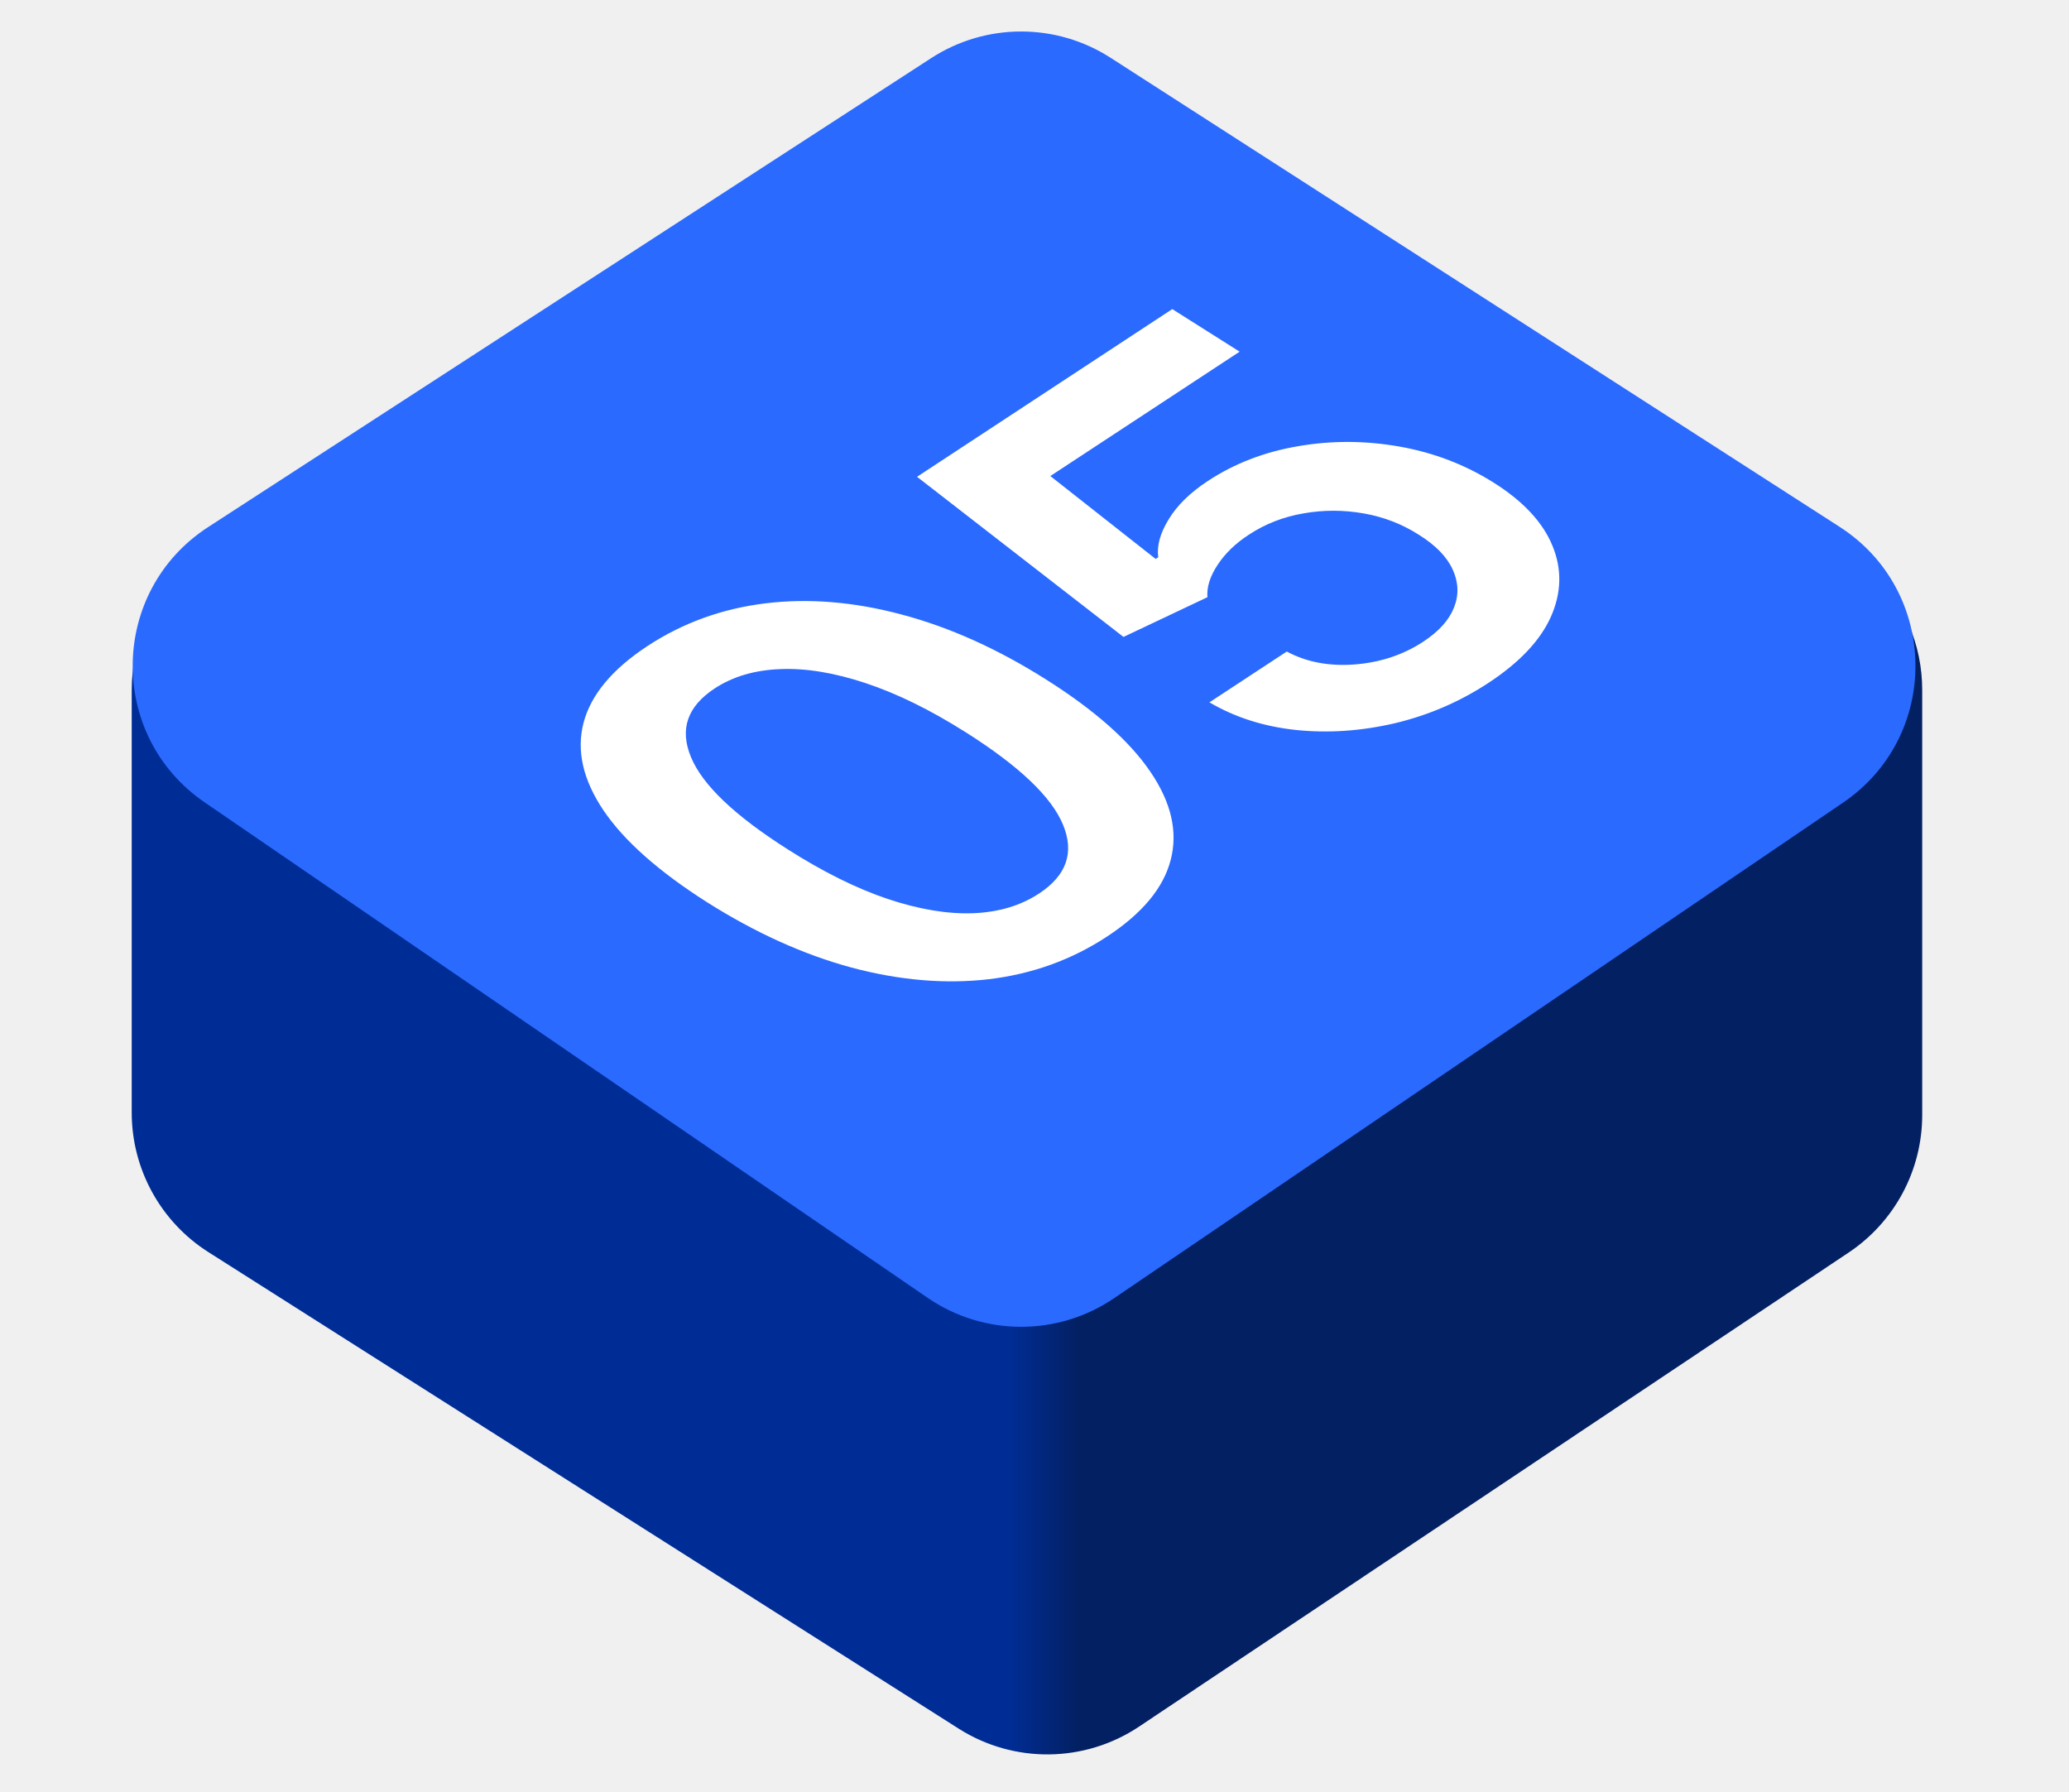
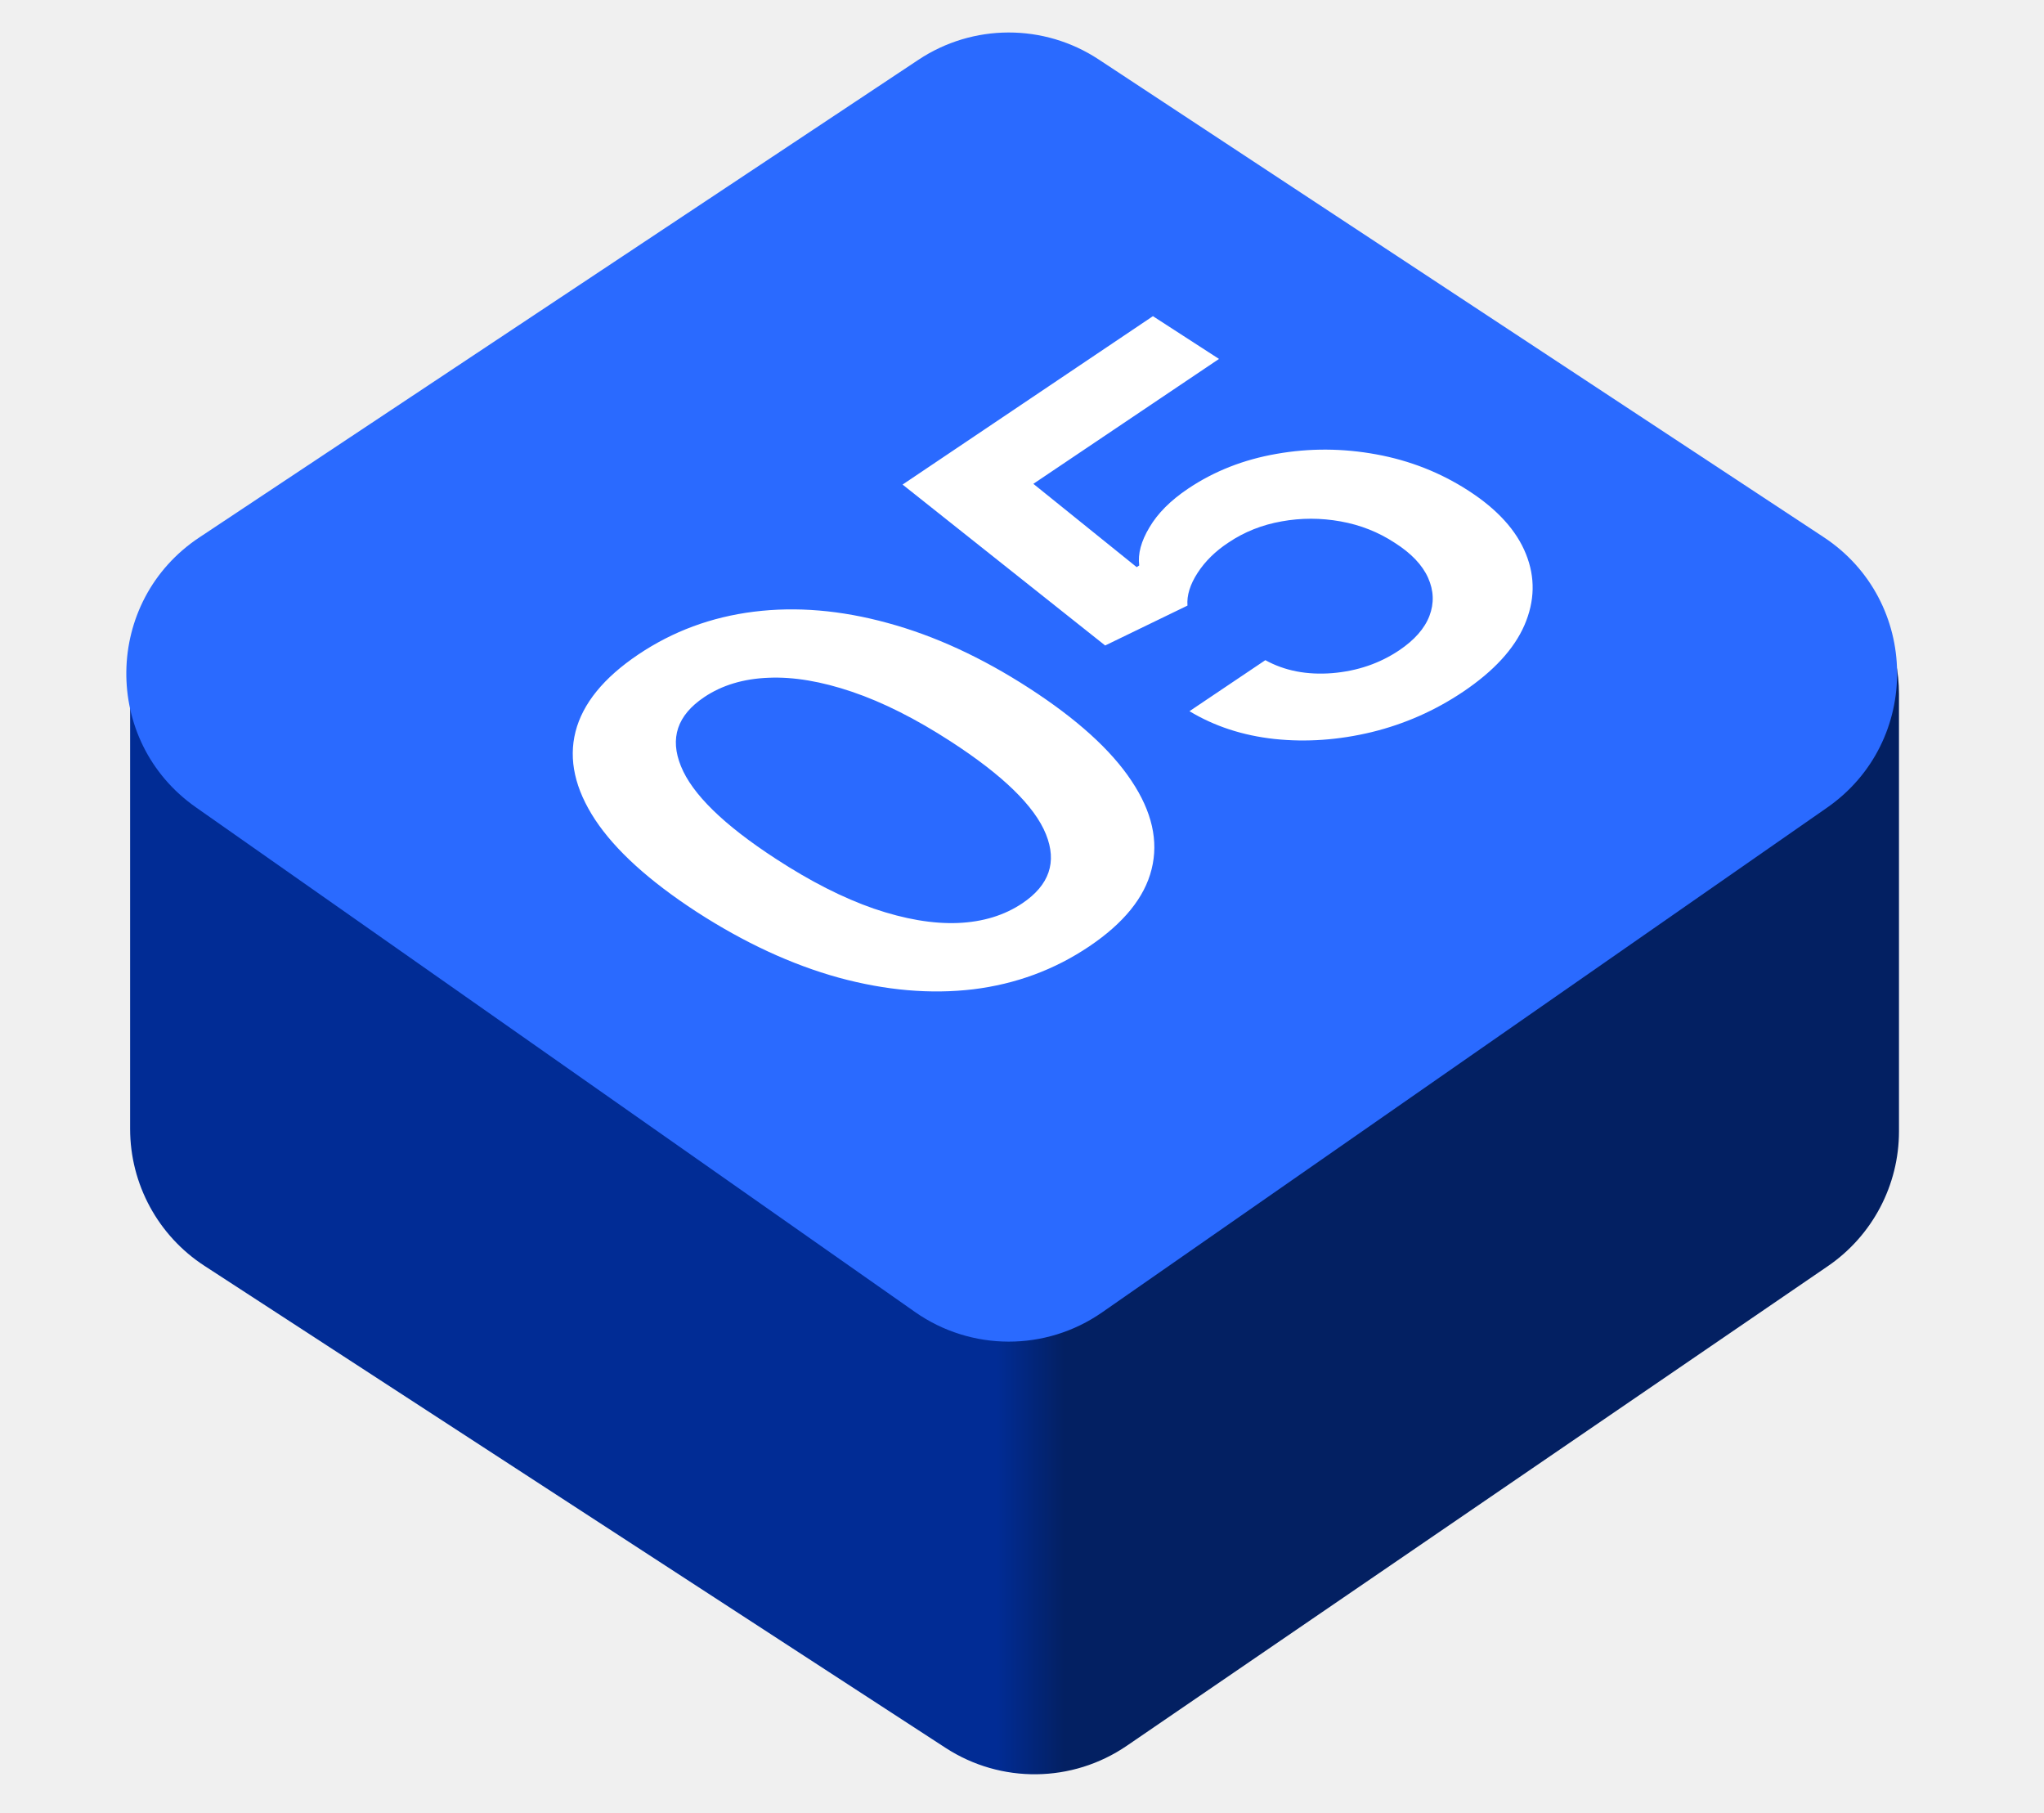
- <svg xmlns="http://www.w3.org/2000/svg" width="97" height="84" viewBox="0 0 97 84" fill="none">
-   <path d="M82.367 24.595H13.926C9.645 24.595 6.175 28.065 6.175 32.346V52.152C6.175 54.805 7.531 57.273 9.771 58.695L44.945 81.032C47.536 82.678 50.854 82.639 53.406 80.934L86.672 58.713C88.825 57.275 90.118 54.857 90.118 52.268V32.346C90.118 28.065 86.647 24.595 82.367 24.595Z" fill="url(#paint0_linear_56_1916)" />
-   <path d="M9.754 24.71L43.657 2.724C46.213 1.066 49.505 1.06 52.068 2.709L86.244 24.695C90.916 27.701 91.002 34.501 86.408 37.624L52.232 60.855C49.593 62.649 46.125 62.642 43.493 60.839L9.59 37.608C5.028 34.481 5.114 27.72 9.754 24.71Z" fill="#2A6AFF" />
-   <path d="M51.901 43.902C50.242 44.991 48.394 45.658 46.357 45.902C44.319 46.138 42.177 45.956 39.929 45.358C37.682 44.751 35.42 43.729 33.145 42.291C30.877 40.848 29.261 39.415 28.296 37.992C27.331 36.56 27.018 35.189 27.358 33.881C27.704 32.568 28.704 31.369 30.355 30.284C32.007 29.198 33.849 28.532 35.879 28.283C37.91 28.035 40.042 28.21 42.276 28.808C44.517 29.402 46.772 30.416 49.04 31.85C51.322 33.292 52.952 34.733 53.93 36.174C54.909 37.606 55.228 38.981 54.888 40.298C54.555 41.611 53.56 42.812 51.901 43.902ZM48.712 41.886C50.002 41.039 50.377 39.966 49.839 38.665C49.301 37.355 47.779 35.908 45.273 34.324C43.616 33.277 42.052 32.509 40.582 32.022C39.112 31.534 37.78 31.315 36.585 31.365C35.383 31.41 34.356 31.713 33.503 32.273C32.221 33.116 31.852 34.19 32.397 35.495C32.935 36.796 34.444 38.234 36.923 39.809C38.58 40.865 40.143 41.642 41.613 42.138C43.09 42.63 44.429 42.853 45.631 42.808C46.826 42.758 47.853 42.451 48.712 41.886ZM69.782 32.012C68.439 32.894 66.982 33.523 65.412 33.898C63.834 34.268 62.285 34.375 60.764 34.219C59.25 34.058 57.896 33.626 56.701 32.923L60.327 30.541C61.25 31.038 62.315 31.239 63.523 31.146C64.725 31.049 65.792 30.693 66.725 30.08C67.457 29.599 67.939 29.064 68.17 28.474C68.401 27.885 68.379 27.291 68.104 26.693C67.829 26.095 67.3 25.553 66.519 25.068C65.738 24.566 64.874 24.232 63.927 24.066C62.98 23.9 62.042 23.9 61.111 24.065C60.174 24.225 59.326 24.555 58.567 25.053C57.942 25.455 57.45 25.927 57.09 26.47C56.73 27.012 56.569 27.521 56.607 27.995L52.672 29.857L42.993 22.35L54.959 14.489L58.117 16.485L49.243 22.315L54.18 26.201L54.301 26.122C54.229 25.583 54.393 24.99 54.792 24.342C55.185 23.69 55.798 23.091 56.63 22.544C57.879 21.723 59.293 21.18 60.871 20.914C62.442 20.643 64.029 20.651 65.632 20.937C67.235 21.223 68.706 21.789 70.044 22.635C71.422 23.506 72.336 24.491 72.785 25.588C73.233 26.676 73.209 27.782 72.713 28.905C72.216 30.019 71.239 31.055 69.782 32.012Z" fill="white" />
+ <svg xmlns="http://www.w3.org/2000/svg" width="97" height="86" viewBox="0 0 97 86" fill="none">
+   <path d="M82.367 25.185H13.926C9.645 25.185 6.175 28.655 6.175 32.936V53.559C6.175 56.182 7.501 58.627 9.7 60.057L44.873 82.929C47.498 84.636 50.891 84.596 53.475 82.829L86.743 60.073C88.855 58.629 90.118 56.235 90.118 53.676V32.936C90.118 28.655 86.647 25.185 82.367 25.185Z" fill="url(#paint0_linear_91_4492)" />
+   <path d="M9.458 25.5L43.586 2.836C46.176 1.116 49.542 1.11 52.138 2.82L86.543 25.485C91.121 28.501 91.206 35.187 86.707 38.319L52.303 62.266C49.633 64.124 46.086 64.118 43.423 62.249L9.294 38.302C4.826 35.167 4.911 28.519 9.458 25.5Z" fill="#2A6AFF" />
+   <path d="M51.685 44.906C50.038 46.013 48.203 46.691 46.18 46.939C44.157 47.178 42.03 46.993 39.798 46.385C37.566 45.767 35.32 44.727 33.061 43.265C30.808 41.798 29.203 40.341 28.244 38.894C27.286 37.437 26.975 36.044 27.312 34.714C27.655 33.379 28.647 32.16 30.287 31.056C31.927 29.953 33.755 29.276 35.772 29.023C37.788 28.771 39.905 28.949 42.124 29.558C44.349 30.162 46.587 31.193 48.84 32.651C51.106 34.118 52.726 35.584 53.697 37.049C54.669 38.505 54.987 39.903 54.65 41.242C54.32 42.577 53.331 43.798 51.685 44.906ZM48.518 42.856C49.798 41.995 50.171 40.903 49.636 39.58C49.101 38.249 47.589 36.778 45.1 35.167C43.455 34.102 41.902 33.321 40.442 32.825C38.983 32.329 37.66 32.106 36.473 32.157C35.28 32.203 34.26 32.51 33.413 33.08C32.14 33.936 31.774 35.028 32.316 36.355C32.85 37.678 34.349 39.141 36.811 40.743C38.457 41.817 40.009 42.606 41.469 43.111C42.935 43.611 44.265 43.839 45.459 43.792C46.645 43.742 47.665 43.43 48.518 42.856ZM69.436 32.819C68.103 33.715 66.656 34.354 65.097 34.735C63.532 35.112 61.993 35.221 60.483 35.062C58.98 34.898 57.634 34.459 56.448 33.743L60.048 31.322C60.964 31.827 62.022 32.032 63.222 31.938C64.415 31.838 65.474 31.477 66.401 30.854C67.127 30.365 67.606 29.821 67.835 29.222C68.064 28.622 68.042 28.018 67.769 27.41C67.495 26.802 66.97 26.251 66.195 25.758C65.419 25.247 64.561 24.907 63.621 24.739C62.68 24.57 61.748 24.57 60.824 24.737C59.894 24.9 59.051 25.235 58.298 25.742C57.678 26.15 57.19 26.63 56.832 27.182C56.475 27.734 56.315 28.251 56.353 28.733L52.447 30.626L42.833 22.991L54.713 15.001L57.849 17.03L49.039 22.956L53.943 26.909L54.063 26.828C53.991 26.28 54.153 25.677 54.55 25.018C54.94 24.355 55.548 23.746 56.374 23.19C57.614 22.356 59.018 21.804 60.585 21.533C62.145 21.258 63.721 21.266 65.313 21.558C66.905 21.849 68.365 22.424 69.694 23.285C71.063 24.171 71.97 25.172 72.416 26.287C72.862 27.394 72.838 28.518 72.345 29.66C71.852 30.793 70.883 31.845 69.436 32.819Z" fill="white" />
  <defs>
-     <linearGradient id="paint0_linear_56_1916" x1="5.789" y1="53.581" x2="90.504" y2="53.581" gradientUnits="userSpaceOnUse">
-       <stop offset="0.49" stop-color="#002D95" />
-       <stop offset="0.528" stop-color="#032063" />
+     <linearGradient id="paint0_linear_91_4492" x1="5.789" y1="54.867" x2="90.504" y2="54.867" gradientUnits="userSpaceOnUse">
+       <stop offset="0.49" stop-color="#012C95" />
+       <stop offset="0.528" stop-color="#032062" />
    </linearGradient>
  </defs>
</svg>
